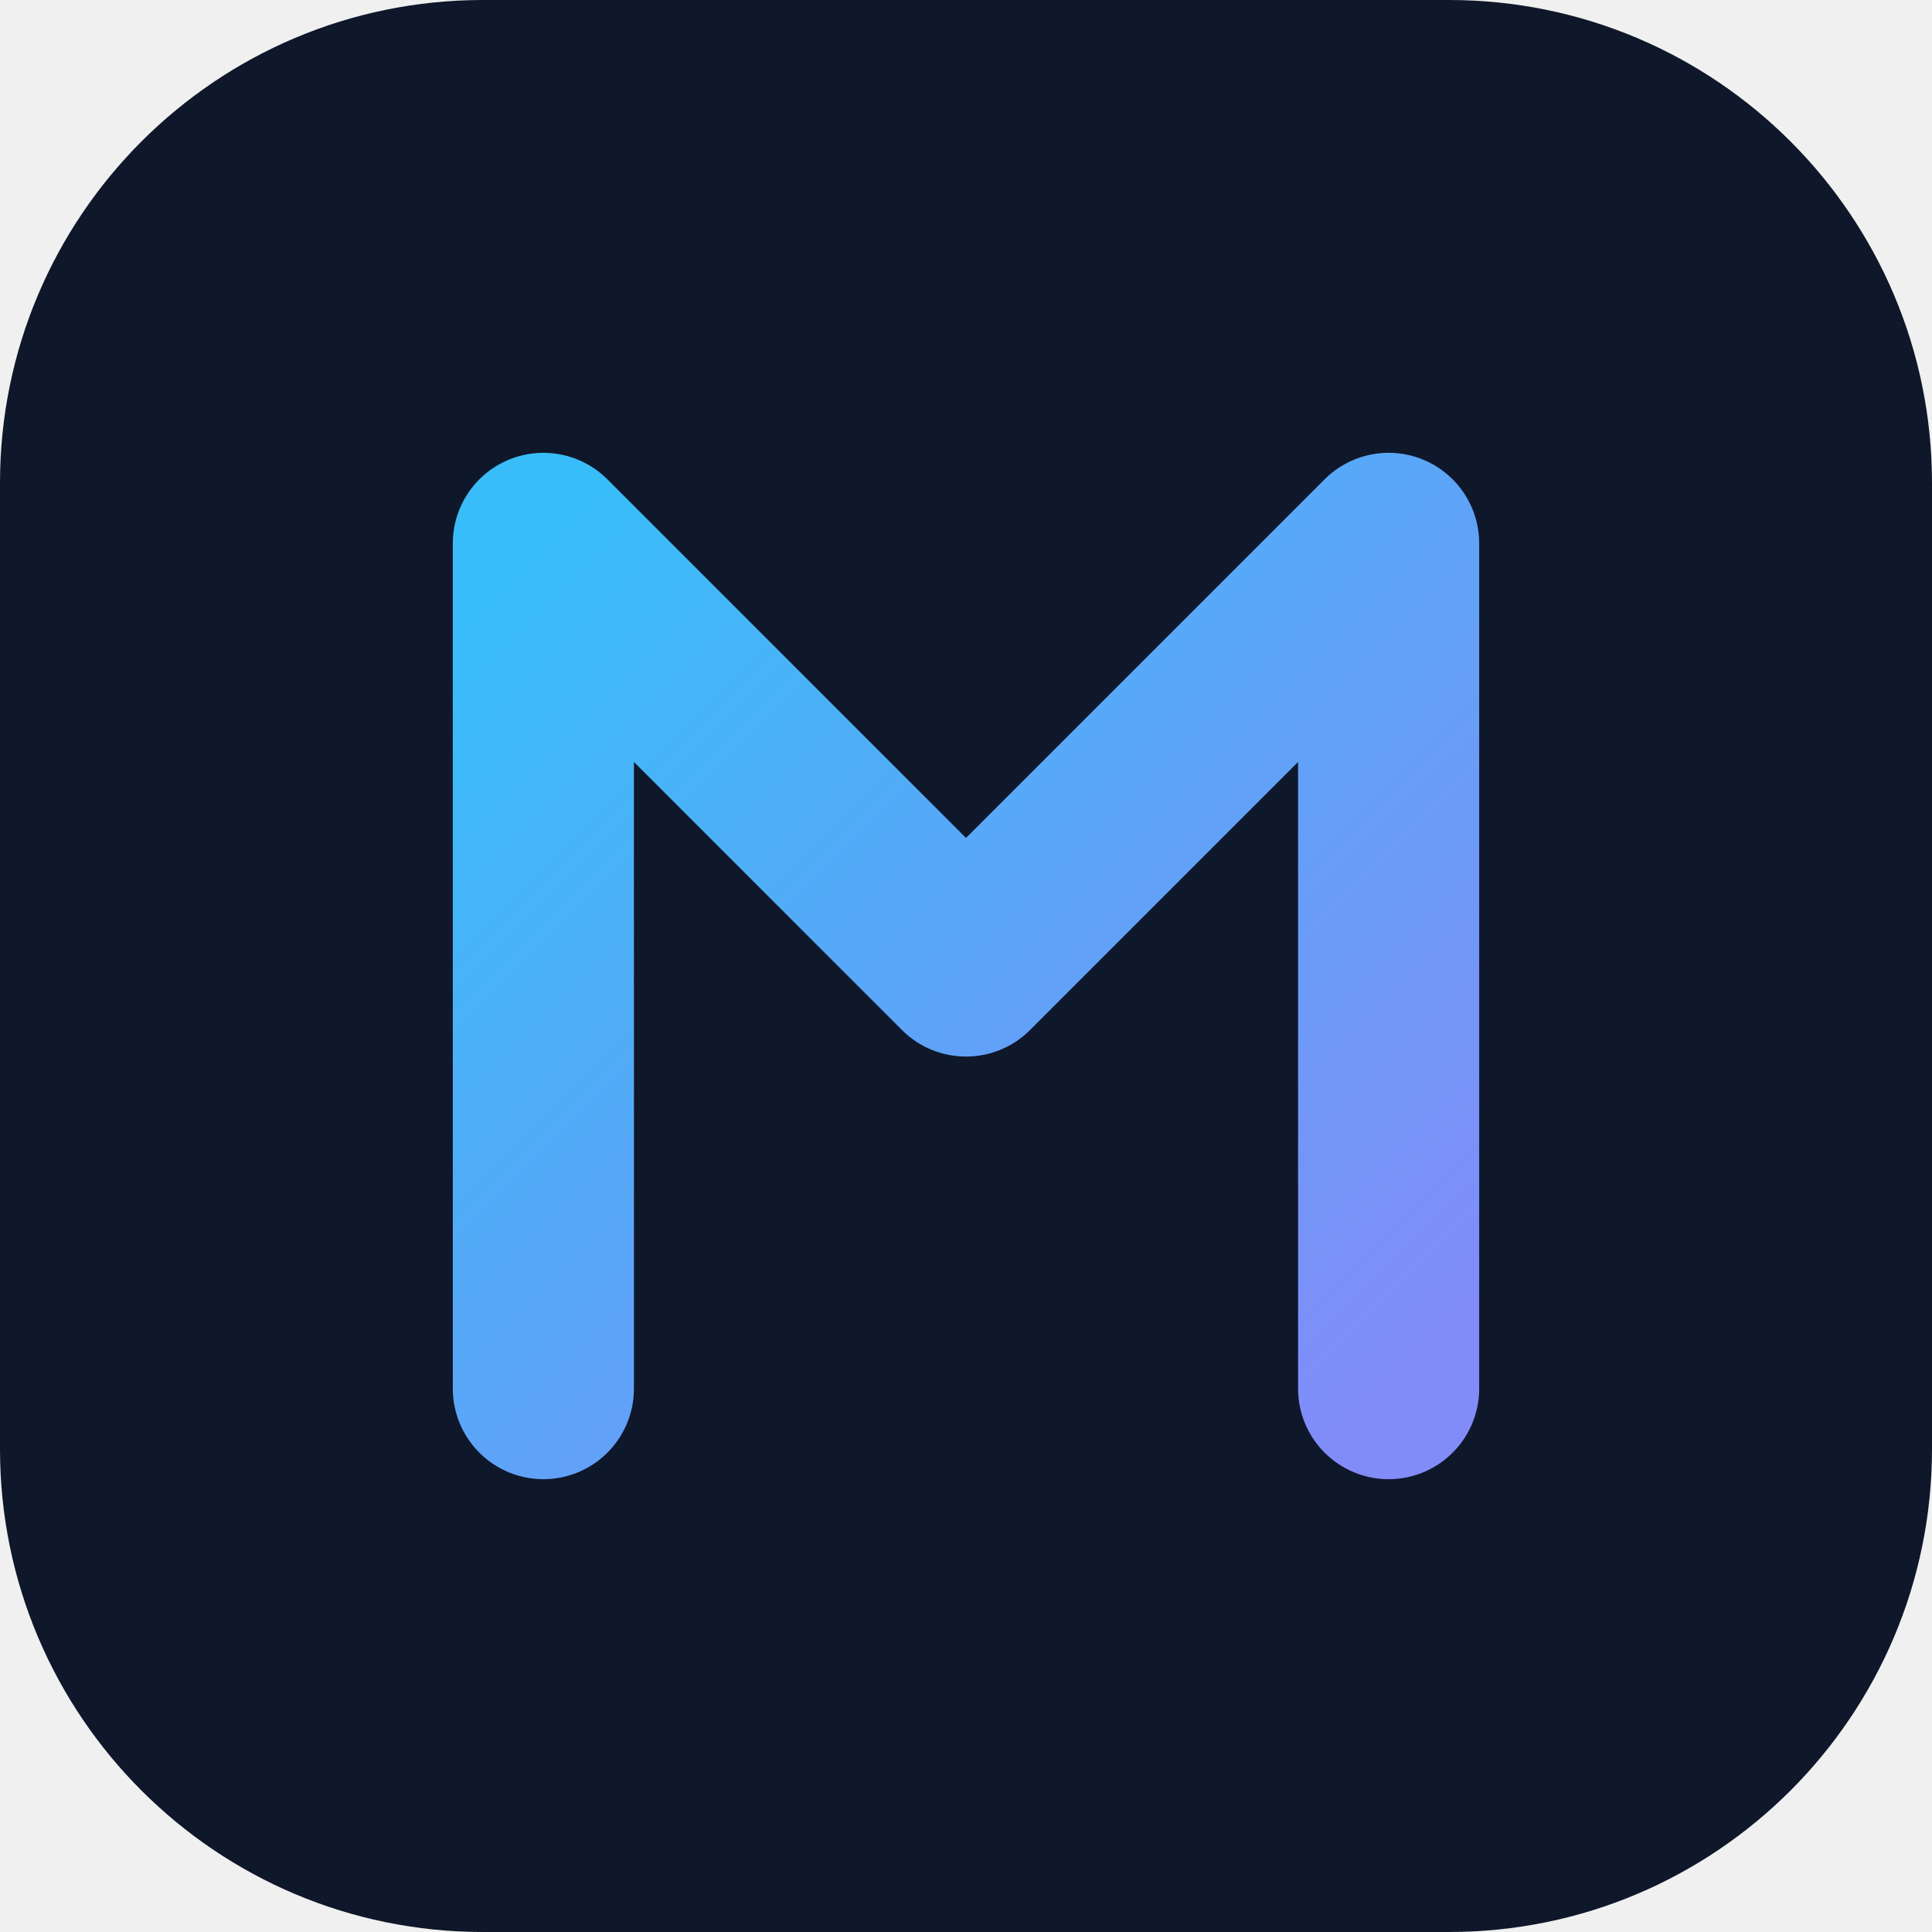
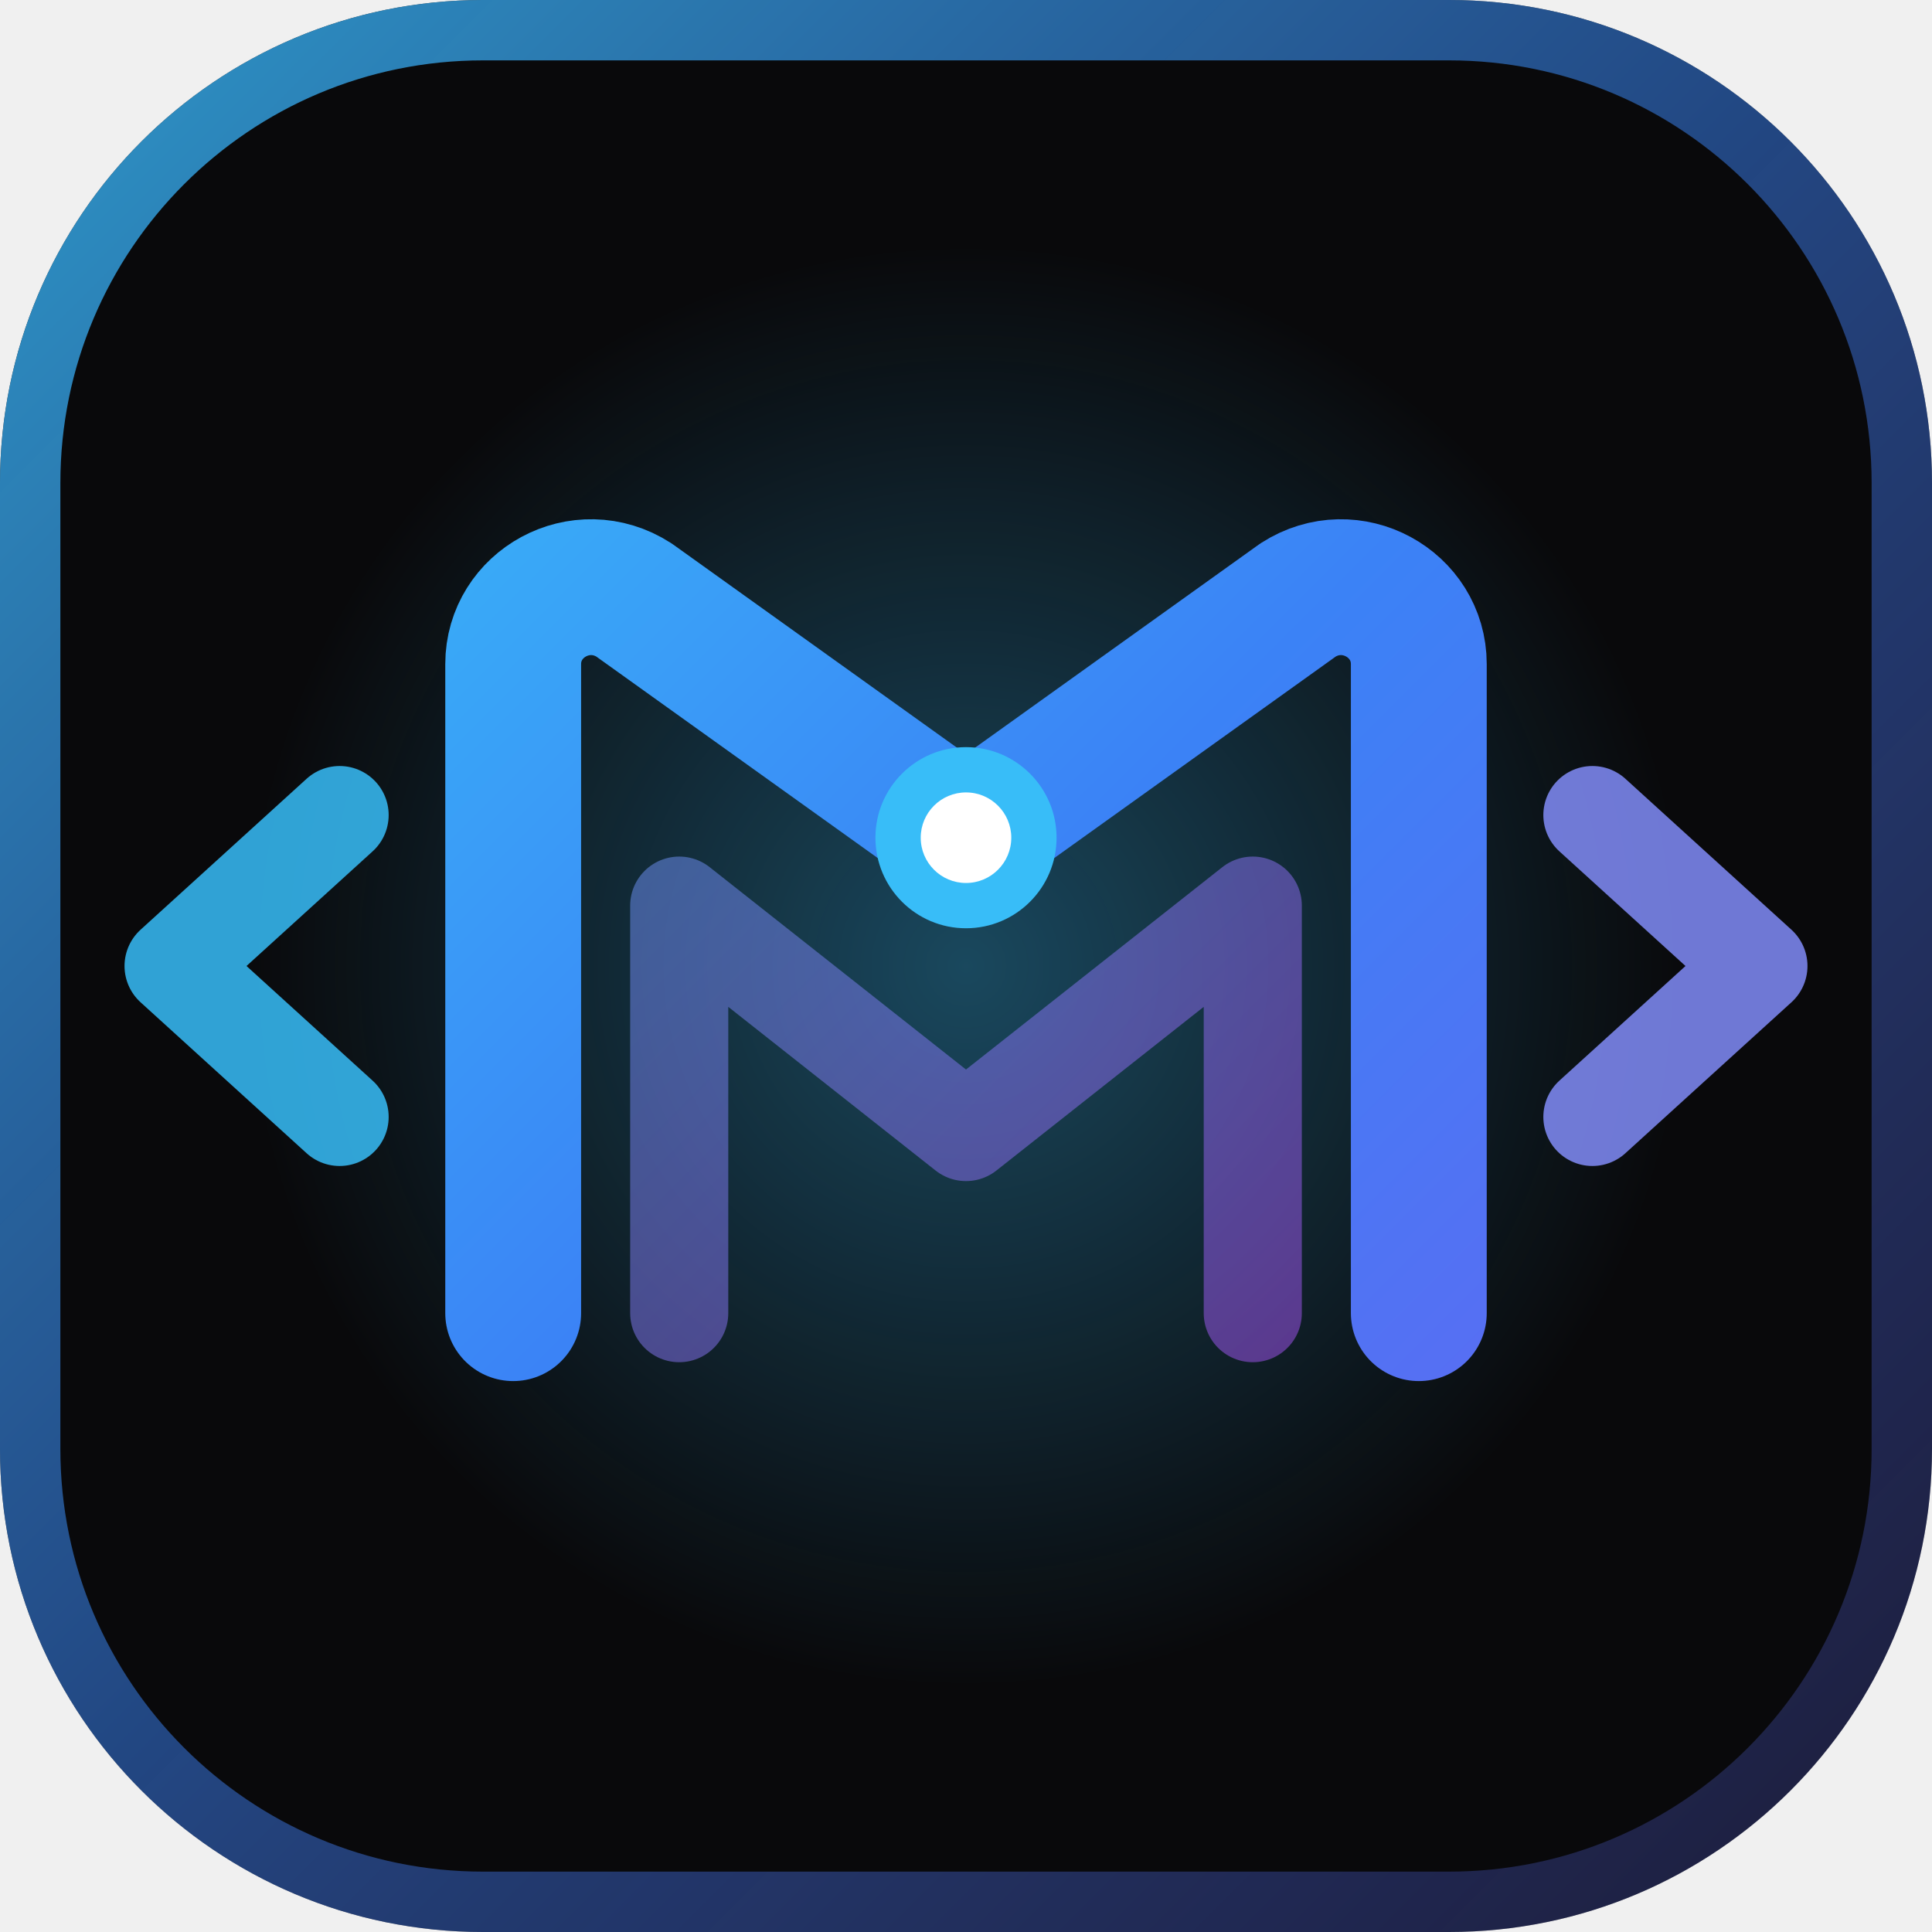
<svg xmlns="http://www.w3.org/2000/svg" width="512" height="512" viewBox="0 0 512 512" fill="none">
-   <rect width="512" height="512" rx="128" fill="#0f172a" />
-   <path d="M144 368V144L256 256L368 144V368" stroke="url(#paint0_linear)" stroke-width="48" stroke-linecap="round" stroke-linejoin="round" />
  <defs>
-     <linearGradient id="paint0_linear" x1="144" y1="144" x2="368" y2="368" gradientUnits="userSpaceOnUse">
-       <stop stop-color="#38bdf8" />
-       <stop offset="1" stop-color="#818cf8" />
+     <linearGradient id="brandGlow" x1="80" y1="80" x2="432" y2="432" gradientUnits="userSpaceOnUse">
+       <stop stop-color="#38BDF8" />
+       <stop offset="0.5" stop-color="#3B82F6" />
+       <stop offset="1" stop-color="#6366F1" />
    </linearGradient>
+     <linearGradient id="facetAccent" x1="160" y1="160" x2="352" y2="352" gradientUnits="userSpaceOnUse">
+       <stop stop-color="#60A5FA" />
+       <stop offset="1" stop-color="#A855F7" />
+     </linearGradient>
+     <linearGradient id="borderGlow" x1="0" y1="0" x2="512" y2="512" gradientUnits="userSpaceOnUse">
+       <stop stop-color="#38BDF8" stop-opacity="0.8" />
+       <stop offset="0.5" stop-color="#3B82F6" stop-opacity="0.5" />
+       <stop offset="1" stop-color="#6366F1" stop-opacity="0.2" />
+     </linearGradient>
+     <radialGradient id="centerAura" cx="50%" cy="50%" r="50%">
+       <stop offset="0%" stop-color="#38BDF8" stop-opacity="0.35" />
+       <stop offset="100%" stop-color="#38BDF8" stop-opacity="0" />
+     </radialGradient>
  </defs>
+   <rect width="512" height="512" rx="128" fill="#09090B" />
+   <rect x="8" y="8" width="496" height="496" rx="120" stroke="url(#borderGlow)" stroke-width="16" />
+   <circle cx="256" cy="256" r="190" fill="url(#centerAura)" />
+   <path d="M 90 216 L 46 256 L 90 296" stroke="#38BDF8" stroke-width="26" stroke-linecap="round" stroke-linejoin="round" stroke-opacity="0.85" />
+   <path d="M 422 216 L 466 256 L 422 296" stroke="#818CF8" stroke-width="26" stroke-linecap="round" stroke-linejoin="round" stroke-opacity="0.85" />
+   <path d="M 180 348 V 240 L 256 300 L 332 240 V 348" stroke="url(#facetAccent)" stroke-width="26" stroke-linecap="round" stroke-linejoin="round" stroke-opacity="0.5" />
+   <path d="M 136 348 V 176 C 136 160 154 150 168 159 L 256 222 L 344 159 C 358 150 376 160 376 176 V 348" stroke="url(#brandGlow)" stroke-width="36" stroke-linecap="round" stroke-linejoin="round" />
+   <circle cx="256" cy="222" r="24" fill="#38BDF8" />
+   <circle cx="256" cy="222" r="12" fill="#FFFFFF" />
</svg>
